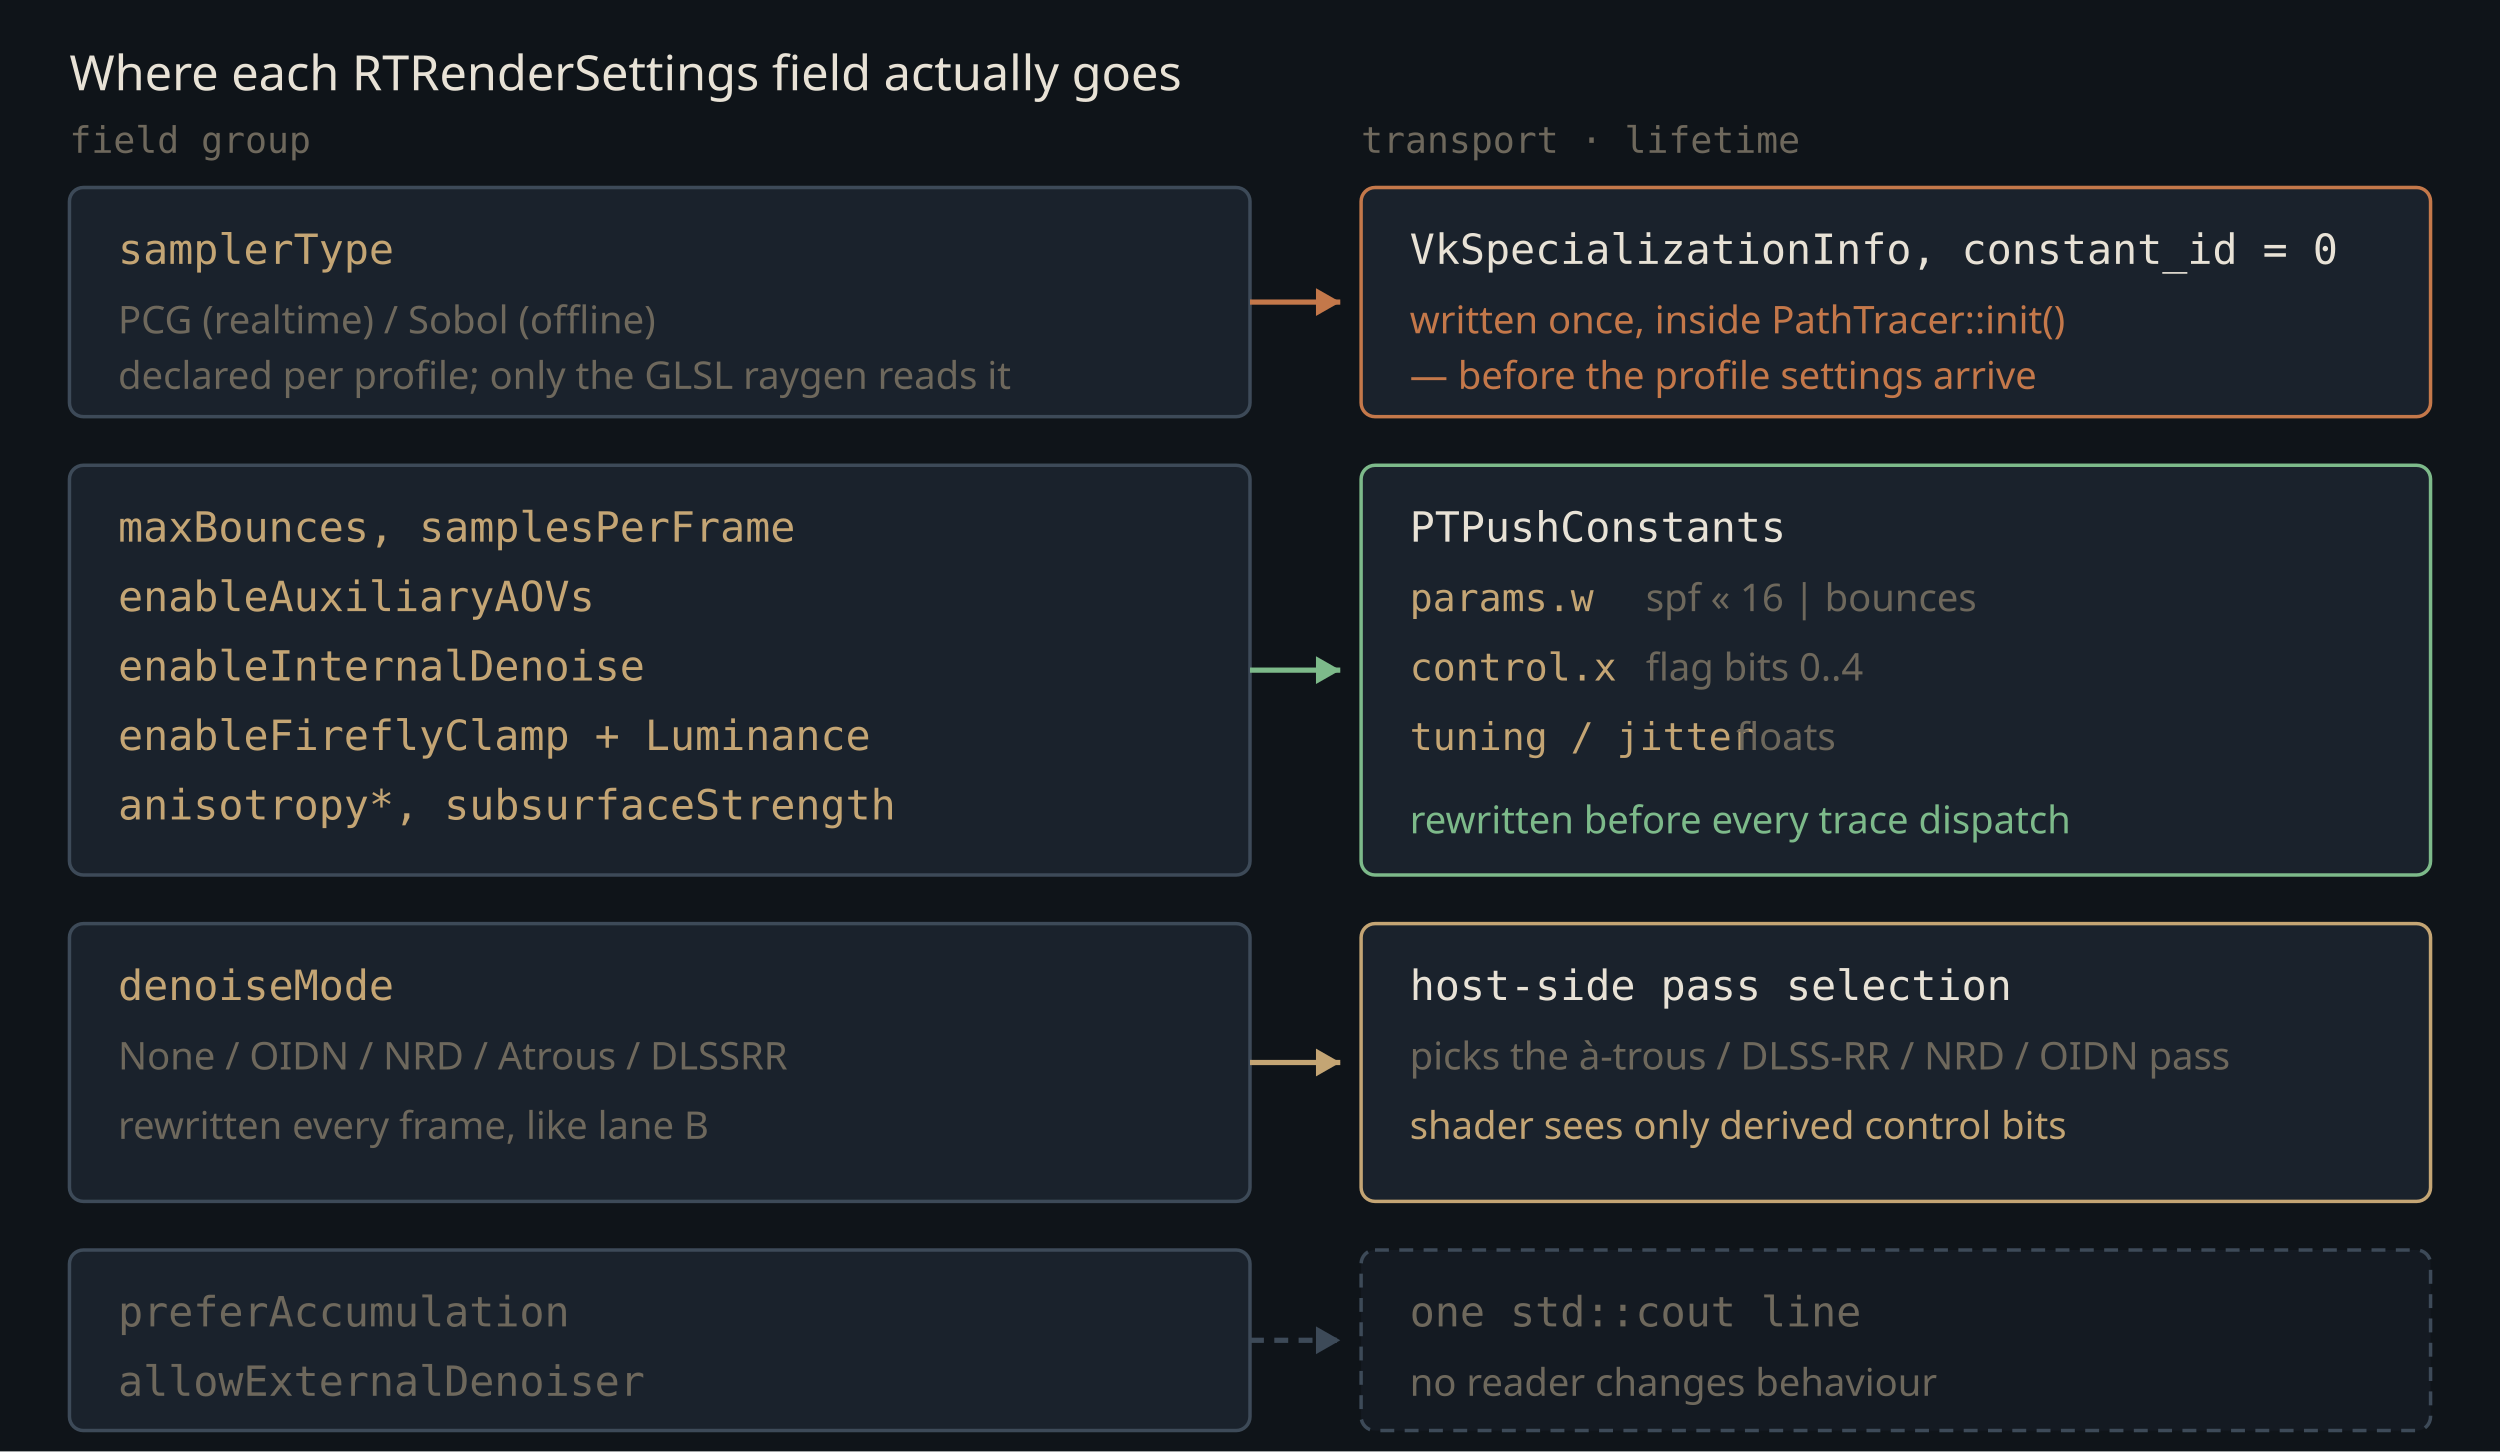
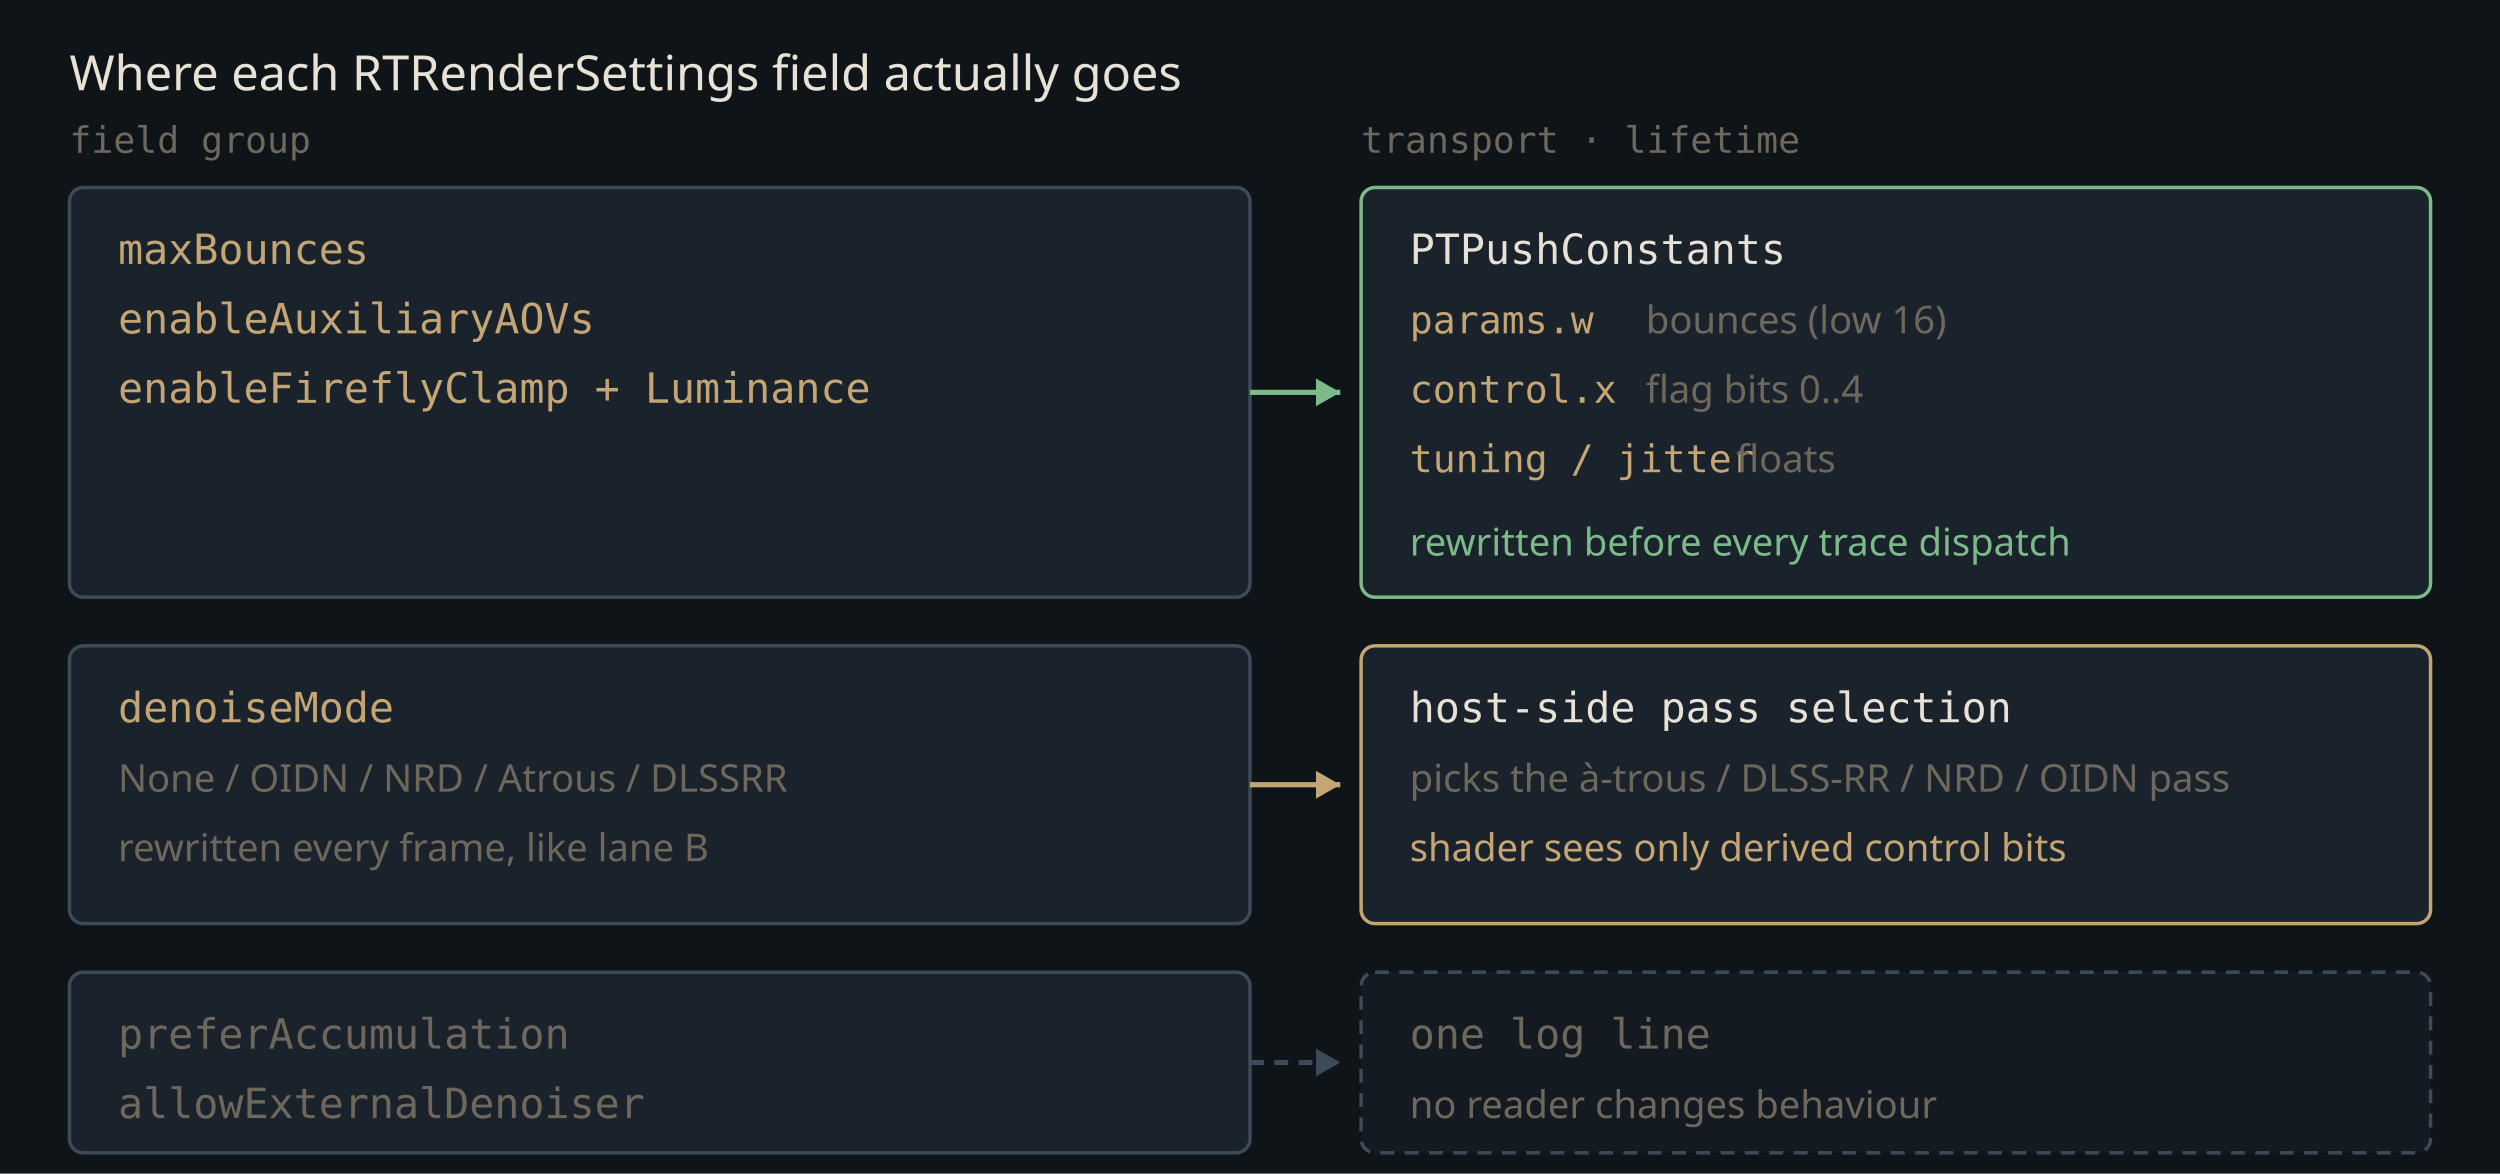
- <svg xmlns="http://www.w3.org/2000/svg" viewBox="0 0 720 418" class="unit-diagram" role="img" aria-label="Four transport paths for RTRenderSettings fields: sampler type baked into a Vulkan specialization constant at pipeline creation, most fields packed into push constants every frame, denoiseMode selecting host-side passes rather than crossing either boundary, and two fields with no consumer at all.">
-   <rect x="0" y="0" width="720" height="418" fill="#0f1419" />
+ <svg xmlns="http://www.w3.org/2000/svg" viewBox="0 0 720 338" class="unit-diagram" role="img" aria-label="Three transport paths for RTRenderSettings fields: most fields packed into push constants every frame, denoiseMode selecting host-side passes rather than crossing either boundary, and two fields with no consumer at all.">
+   <rect x="0" y="0" width="720" height="338" fill="#0f1419" />
  <text x="20" y="26" font-family="DM Sans,sans-serif" font-size="14" fill="#e8e2d6">Where each RTRenderSettings field actually goes</text>
  <text x="20" y="44" font-family="IBM Plex Mono,monospace" font-size="10.5" fill="#6e685c">field group</text>
  <text x="392" y="44" font-family="IBM Plex Mono,monospace" font-size="10.5" fill="#6e685c">transport · lifetime</text>
-   <rect x="20" y="54" width="340" height="66" rx="4" fill="#1a222c" stroke="#3d4a58" />
-   <text x="34" y="76" font-family="IBM Plex Mono,monospace" font-size="12" fill="#c4a574">samplerType</text>
-   <text x="34" y="96" font-family="DM Sans,sans-serif" font-size="11" fill="#6e685c">PCG (realtime) / Sobol (offline)</text>
-   <text x="34" y="112" font-family="DM Sans,sans-serif" font-size="11" fill="#6e685c">declared per profile; only the GLSL raygen reads it</text>
-   <line x1="360" y1="87" x2="386" y2="87" stroke="#c4784a" stroke-width="1.5" />
-   <path d="M386 87 l-7 -4 v8 z" fill="#c4784a" />
-   <rect x="392" y="54" width="308" height="66" rx="4" fill="#1a222c" stroke="#c4784a" />
-   <text x="406" y="76" font-family="IBM Plex Mono,monospace" font-size="12" fill="#e8e2d6">VkSpecializationInfo, constant_id = 0</text>
-   <text x="406" y="96" font-family="DM Sans,sans-serif" font-size="11" fill="#c4784a">written once, inside PathTracer::init()</text>
-   <text x="406" y="112" font-family="DM Sans,sans-serif" font-size="11" fill="#c4784a">— before the profile settings arrive</text>
-   <rect x="20" y="134" width="340" height="118" rx="4" fill="#1a222c" stroke="#3d4a58" />
-   <text x="34" y="156" font-family="IBM Plex Mono,monospace" font-size="12" fill="#c4a574">maxBounces, samplesPerFrame</text>
-   <text x="34" y="176" font-family="IBM Plex Mono,monospace" font-size="12" fill="#c4a574">enableAuxiliaryAOVs</text>
-   <text x="34" y="196" font-family="IBM Plex Mono,monospace" font-size="12" fill="#c4a574">enableInternalDenoise</text>
-   <text x="34" y="216" font-family="IBM Plex Mono,monospace" font-size="12" fill="#c4a574">enableFireflyClamp + Luminance</text>
-   <text x="34" y="236" font-family="IBM Plex Mono,monospace" font-size="12" fill="#c4a574">anisotropy*, subsurfaceStrength</text>
-   <line x1="360" y1="193" x2="386" y2="193" stroke="#7dba8a" stroke-width="1.5" />
-   <path d="M386 193 l-7 -4 v8 z" fill="#7dba8a" />
-   <rect x="392" y="134" width="308" height="118" rx="4" fill="#1a222c" stroke="#7dba8a" />
-   <text x="406" y="156" font-family="IBM Plex Mono,monospace" font-size="12" fill="#e8e2d6">PTPushConstants</text>
-   <text x="406" y="176" font-family="IBM Plex Mono,monospace" font-size="11" fill="#c4a574">params.w</text>
-   <text x="474" y="176" font-family="DM Sans,sans-serif" font-size="11" fill="#6e685c">spf « 16 | bounces</text>
-   <text x="406" y="196" font-family="IBM Plex Mono,monospace" font-size="11" fill="#c4a574">control.x</text>
-   <text x="474" y="196" font-family="DM Sans,sans-serif" font-size="11" fill="#6e685c">flag bits 0..4</text>
-   <text x="406" y="216" font-family="IBM Plex Mono,monospace" font-size="11" fill="#c4a574">tuning / jitter</text>
-   <text x="500" y="216" font-family="DM Sans,sans-serif" font-size="11" fill="#6e685c">floats</text>
-   <text x="406" y="240" font-family="DM Sans,sans-serif" font-size="11" fill="#7dba8a">rewritten before every trace dispatch</text>
-   <rect x="20" y="266" width="340" height="80" rx="4" fill="#1a222c" stroke="#3d4a58" />
-   <text x="34" y="288" font-family="IBM Plex Mono,monospace" font-size="12" fill="#c4a574">denoiseMode</text>
-   <text x="34" y="308" font-family="DM Sans,sans-serif" font-size="11" fill="#6e685c">None / OIDN / NRD / Atrous / DLSSRR</text>
-   <text x="34" y="328" font-family="DM Sans,sans-serif" font-size="11" fill="#6e685c">rewritten every frame, like lane B</text>
-   <line x1="360" y1="306" x2="386" y2="306" stroke="#c4a574" stroke-width="1.5" />
-   <path d="M386 306 l-7 -4 v8 z" fill="#c4a574" />
-   <rect x="392" y="266" width="308" height="80" rx="4" fill="#1a222c" stroke="#c4a574" />
-   <text x="406" y="288" font-family="IBM Plex Mono,monospace" font-size="12" fill="#e8e2d6">host-side pass selection</text>
-   <text x="406" y="308" font-family="DM Sans,sans-serif" font-size="11" fill="#6e685c">picks the à-trous / DLSS-RR / NRD / OIDN pass</text>
-   <text x="406" y="328" font-family="DM Sans,sans-serif" font-size="11" fill="#c4a574">shader sees only derived control bits</text>
-   <rect x="20" y="360" width="340" height="52" rx="4" fill="#1a222c" stroke="#3d4a58" />
-   <text x="34" y="382" font-family="IBM Plex Mono,monospace" font-size="12" fill="#6e685c">preferAccumulation</text>
-   <text x="34" y="402" font-family="IBM Plex Mono,monospace" font-size="12" fill="#6e685c">allowExternalDenoiser</text>
-   <line x1="360" y1="386" x2="386" y2="386" stroke="#3d4a58" stroke-width="1.5" stroke-dasharray="4 3" />
-   <path d="M386 386 l-7 -4 v8 z" fill="#3d4a58" />
-   <rect x="392" y="360" width="308" height="52" rx="4" fill="#141a22" stroke="#3d4a58" stroke-dasharray="4 3" />
-   <text x="406" y="382" font-family="IBM Plex Mono,monospace" font-size="12" fill="#6e685c">one std::cout line</text>
-   <text x="406" y="402" font-family="DM Sans,sans-serif" font-size="11" fill="#6e685c">no reader changes behaviour</text>
+   <rect x="20" y="54" width="340" height="118" rx="4" fill="#1a222c" stroke="#3d4a58" />
+   <text x="34" y="76" font-family="IBM Plex Mono,monospace" font-size="12" fill="#c4a574">maxBounces</text>
+   <text x="34" y="96" font-family="IBM Plex Mono,monospace" font-size="12" fill="#c4a574">enableAuxiliaryAOVs</text>
+   <text x="34" y="116" font-family="IBM Plex Mono,monospace" font-size="12" fill="#c4a574">enableFireflyClamp + Luminance</text>
+   <line x1="360" y1="113" x2="386" y2="113" stroke="#7dba8a" stroke-width="1.5" />
+   <path d="M386 113 l-7 -4 v8 z" fill="#7dba8a" />
+   <rect x="392" y="54" width="308" height="118" rx="4" fill="#1a222c" stroke="#7dba8a" />
+   <text x="406" y="76" font-family="IBM Plex Mono,monospace" font-size="12" fill="#e8e2d6">PTPushConstants</text>
+   <text x="406" y="96" font-family="IBM Plex Mono,monospace" font-size="11" fill="#c4a574">params.w</text>
+   <text x="474" y="96" font-family="DM Sans,sans-serif" font-size="11" fill="#6e685c">bounces (low 16)</text>
+   <text x="406" y="116" font-family="IBM Plex Mono,monospace" font-size="11" fill="#c4a574">control.x</text>
+   <text x="474" y="116" font-family="DM Sans,sans-serif" font-size="11" fill="#6e685c">flag bits 0..4</text>
+   <text x="406" y="136" font-family="IBM Plex Mono,monospace" font-size="11" fill="#c4a574">tuning / jitter</text>
+   <text x="500" y="136" font-family="DM Sans,sans-serif" font-size="11" fill="#6e685c">floats</text>
+   <text x="406" y="160" font-family="DM Sans,sans-serif" font-size="11" fill="#7dba8a">rewritten before every trace dispatch</text>
+   <rect x="20" y="186" width="340" height="80" rx="4" fill="#1a222c" stroke="#3d4a58" />
+   <text x="34" y="208" font-family="IBM Plex Mono,monospace" font-size="12" fill="#c4a574">denoiseMode</text>
+   <text x="34" y="228" font-family="DM Sans,sans-serif" font-size="11" fill="#6e685c">None / OIDN / NRD / Atrous / DLSSRR</text>
+   <text x="34" y="248" font-family="DM Sans,sans-serif" font-size="11" fill="#6e685c">rewritten every frame, like lane B</text>
+   <line x1="360" y1="226" x2="386" y2="226" stroke="#c4a574" stroke-width="1.5" />
+   <path d="M386 226 l-7 -4 v8 z" fill="#c4a574" />
+   <rect x="392" y="186" width="308" height="80" rx="4" fill="#1a222c" stroke="#c4a574" />
+   <text x="406" y="208" font-family="IBM Plex Mono,monospace" font-size="12" fill="#e8e2d6">host-side pass selection</text>
+   <text x="406" y="228" font-family="DM Sans,sans-serif" font-size="11" fill="#6e685c">picks the à-trous / DLSS-RR / NRD / OIDN pass</text>
+   <text x="406" y="248" font-family="DM Sans,sans-serif" font-size="11" fill="#c4a574">shader sees only derived control bits</text>
+   <rect x="20" y="280" width="340" height="52" rx="4" fill="#1a222c" stroke="#3d4a58" />
+   <text x="34" y="302" font-family="IBM Plex Mono,monospace" font-size="12" fill="#6e685c">preferAccumulation</text>
+   <text x="34" y="322" font-family="IBM Plex Mono,monospace" font-size="12" fill="#6e685c">allowExternalDenoiser</text>
+   <line x1="360" y1="306" x2="386" y2="306" stroke="#3d4a58" stroke-width="1.5" stroke-dasharray="4 3" />
+   <path d="M386 306 l-7 -4 v8 z" fill="#3d4a58" />
+   <rect x="392" y="280" width="308" height="52" rx="4" fill="#141a22" stroke="#3d4a58" stroke-dasharray="4 3" />
+   <text x="406" y="302" font-family="IBM Plex Mono,monospace" font-size="12" fill="#6e685c">one log line</text>
+   <text x="406" y="322" font-family="DM Sans,sans-serif" font-size="11" fill="#6e685c">no reader changes behaviour</text>
</svg>
